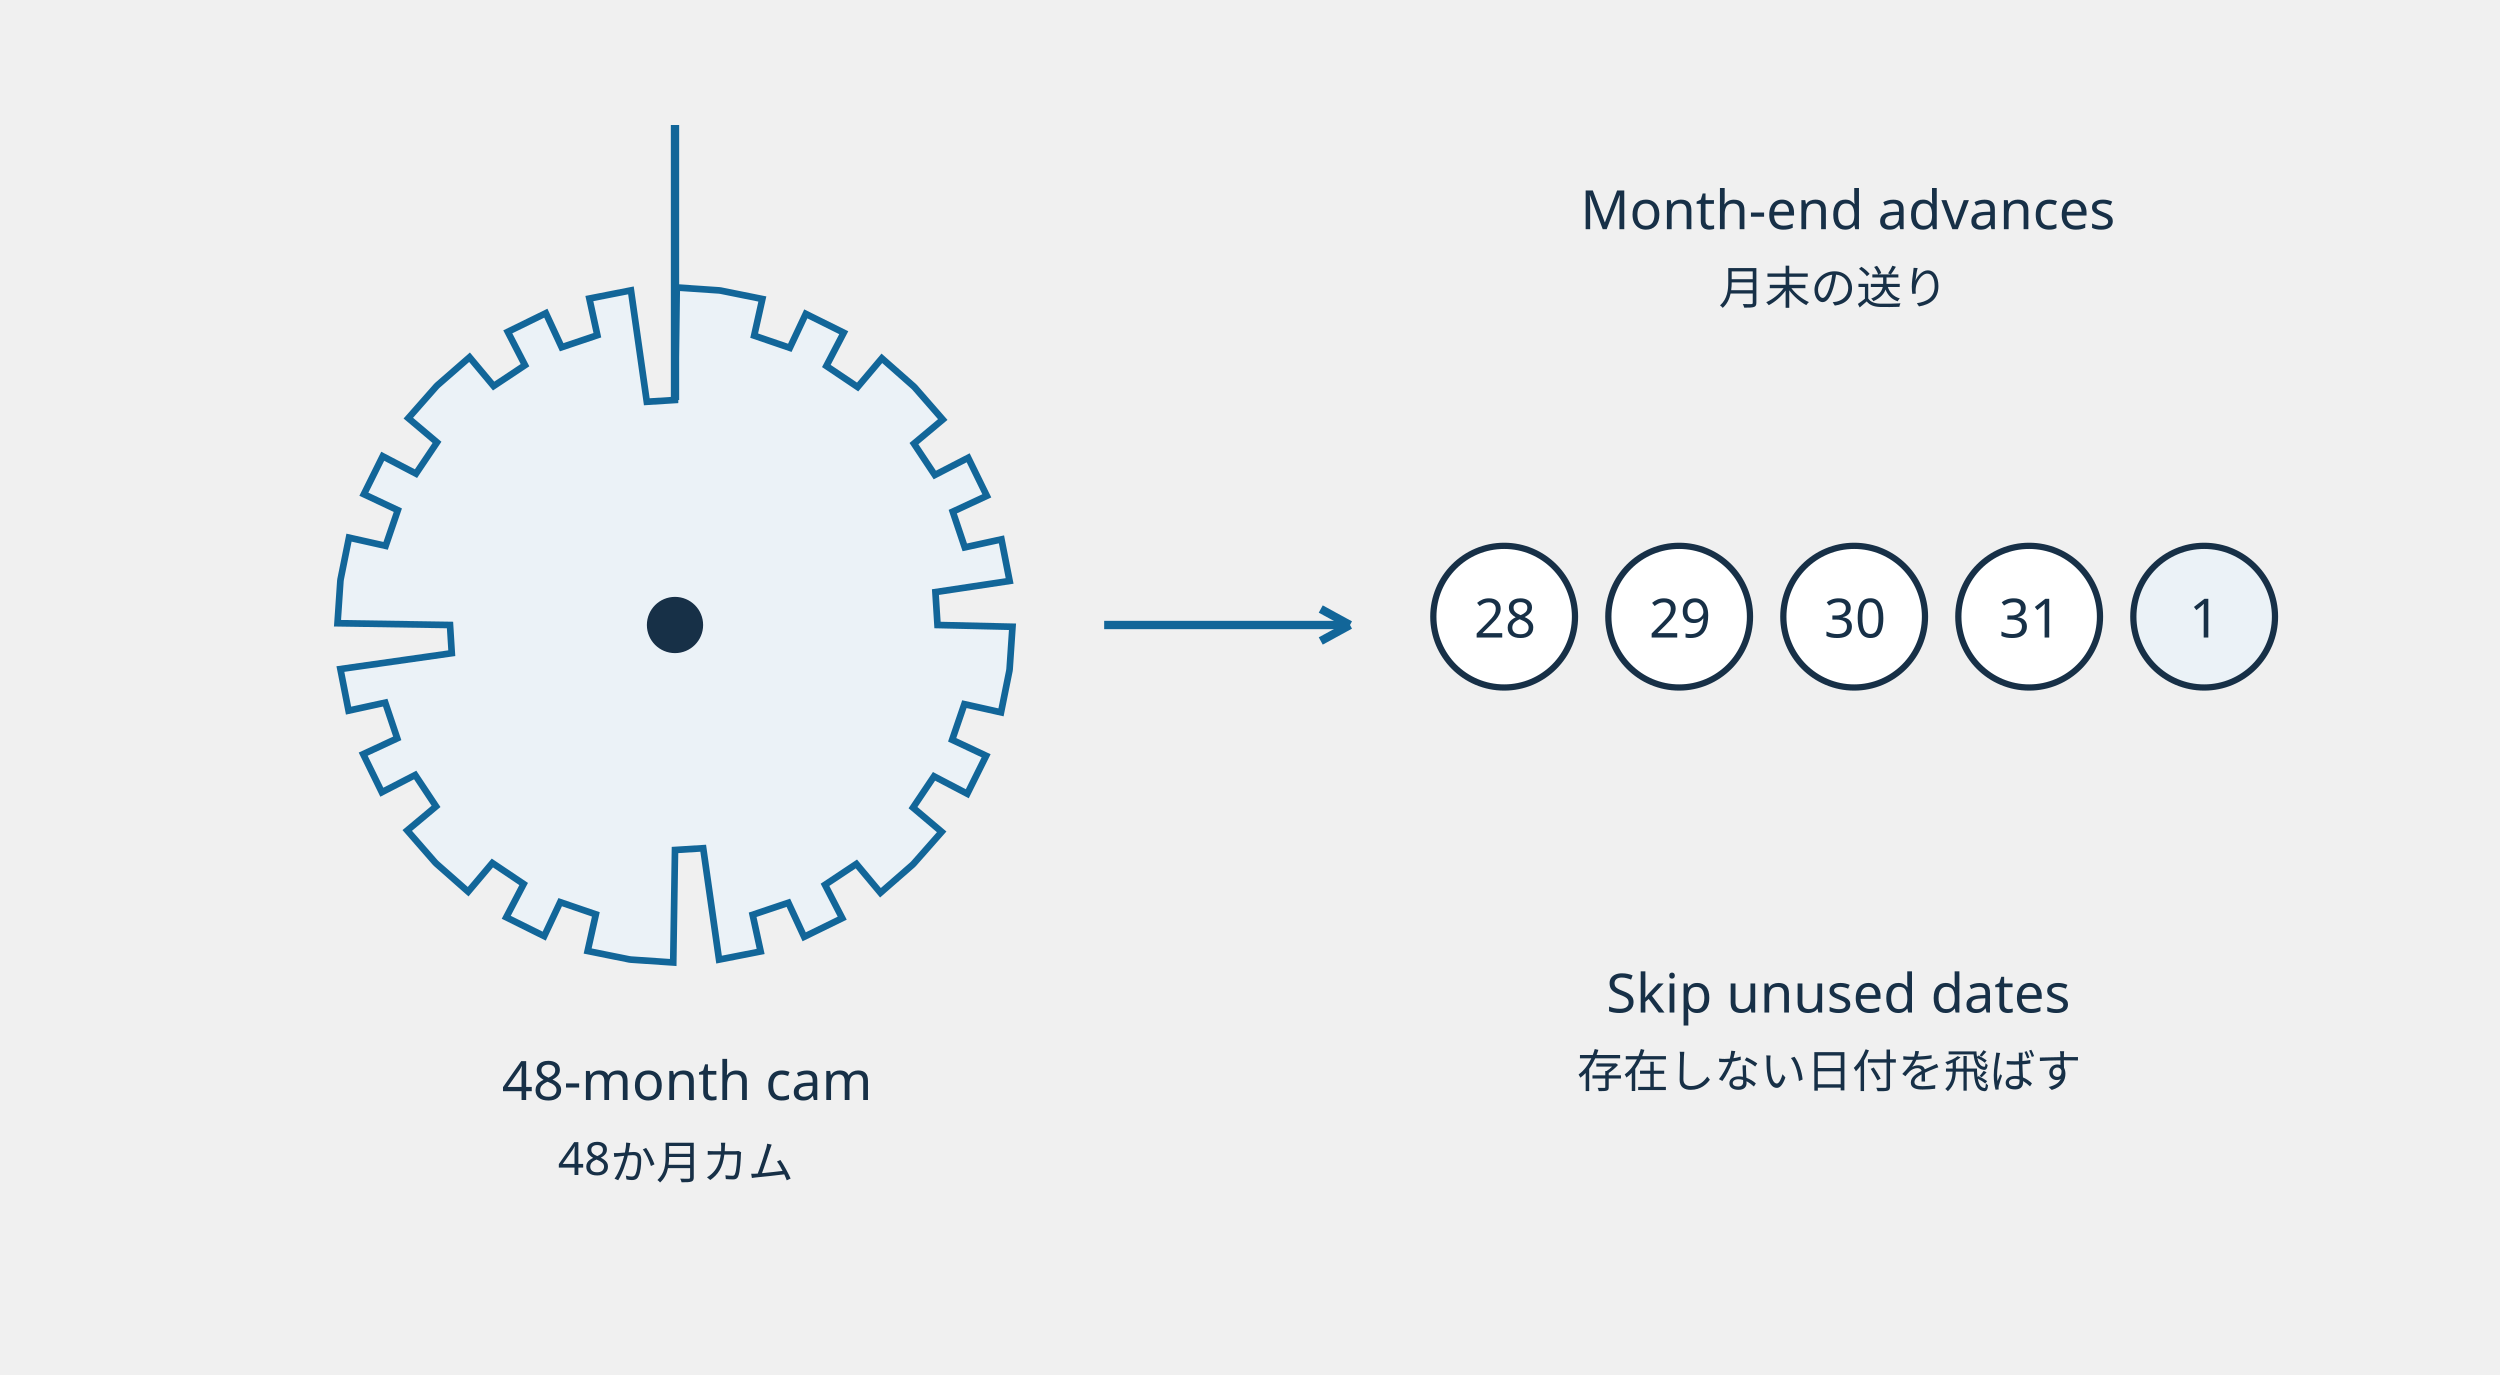
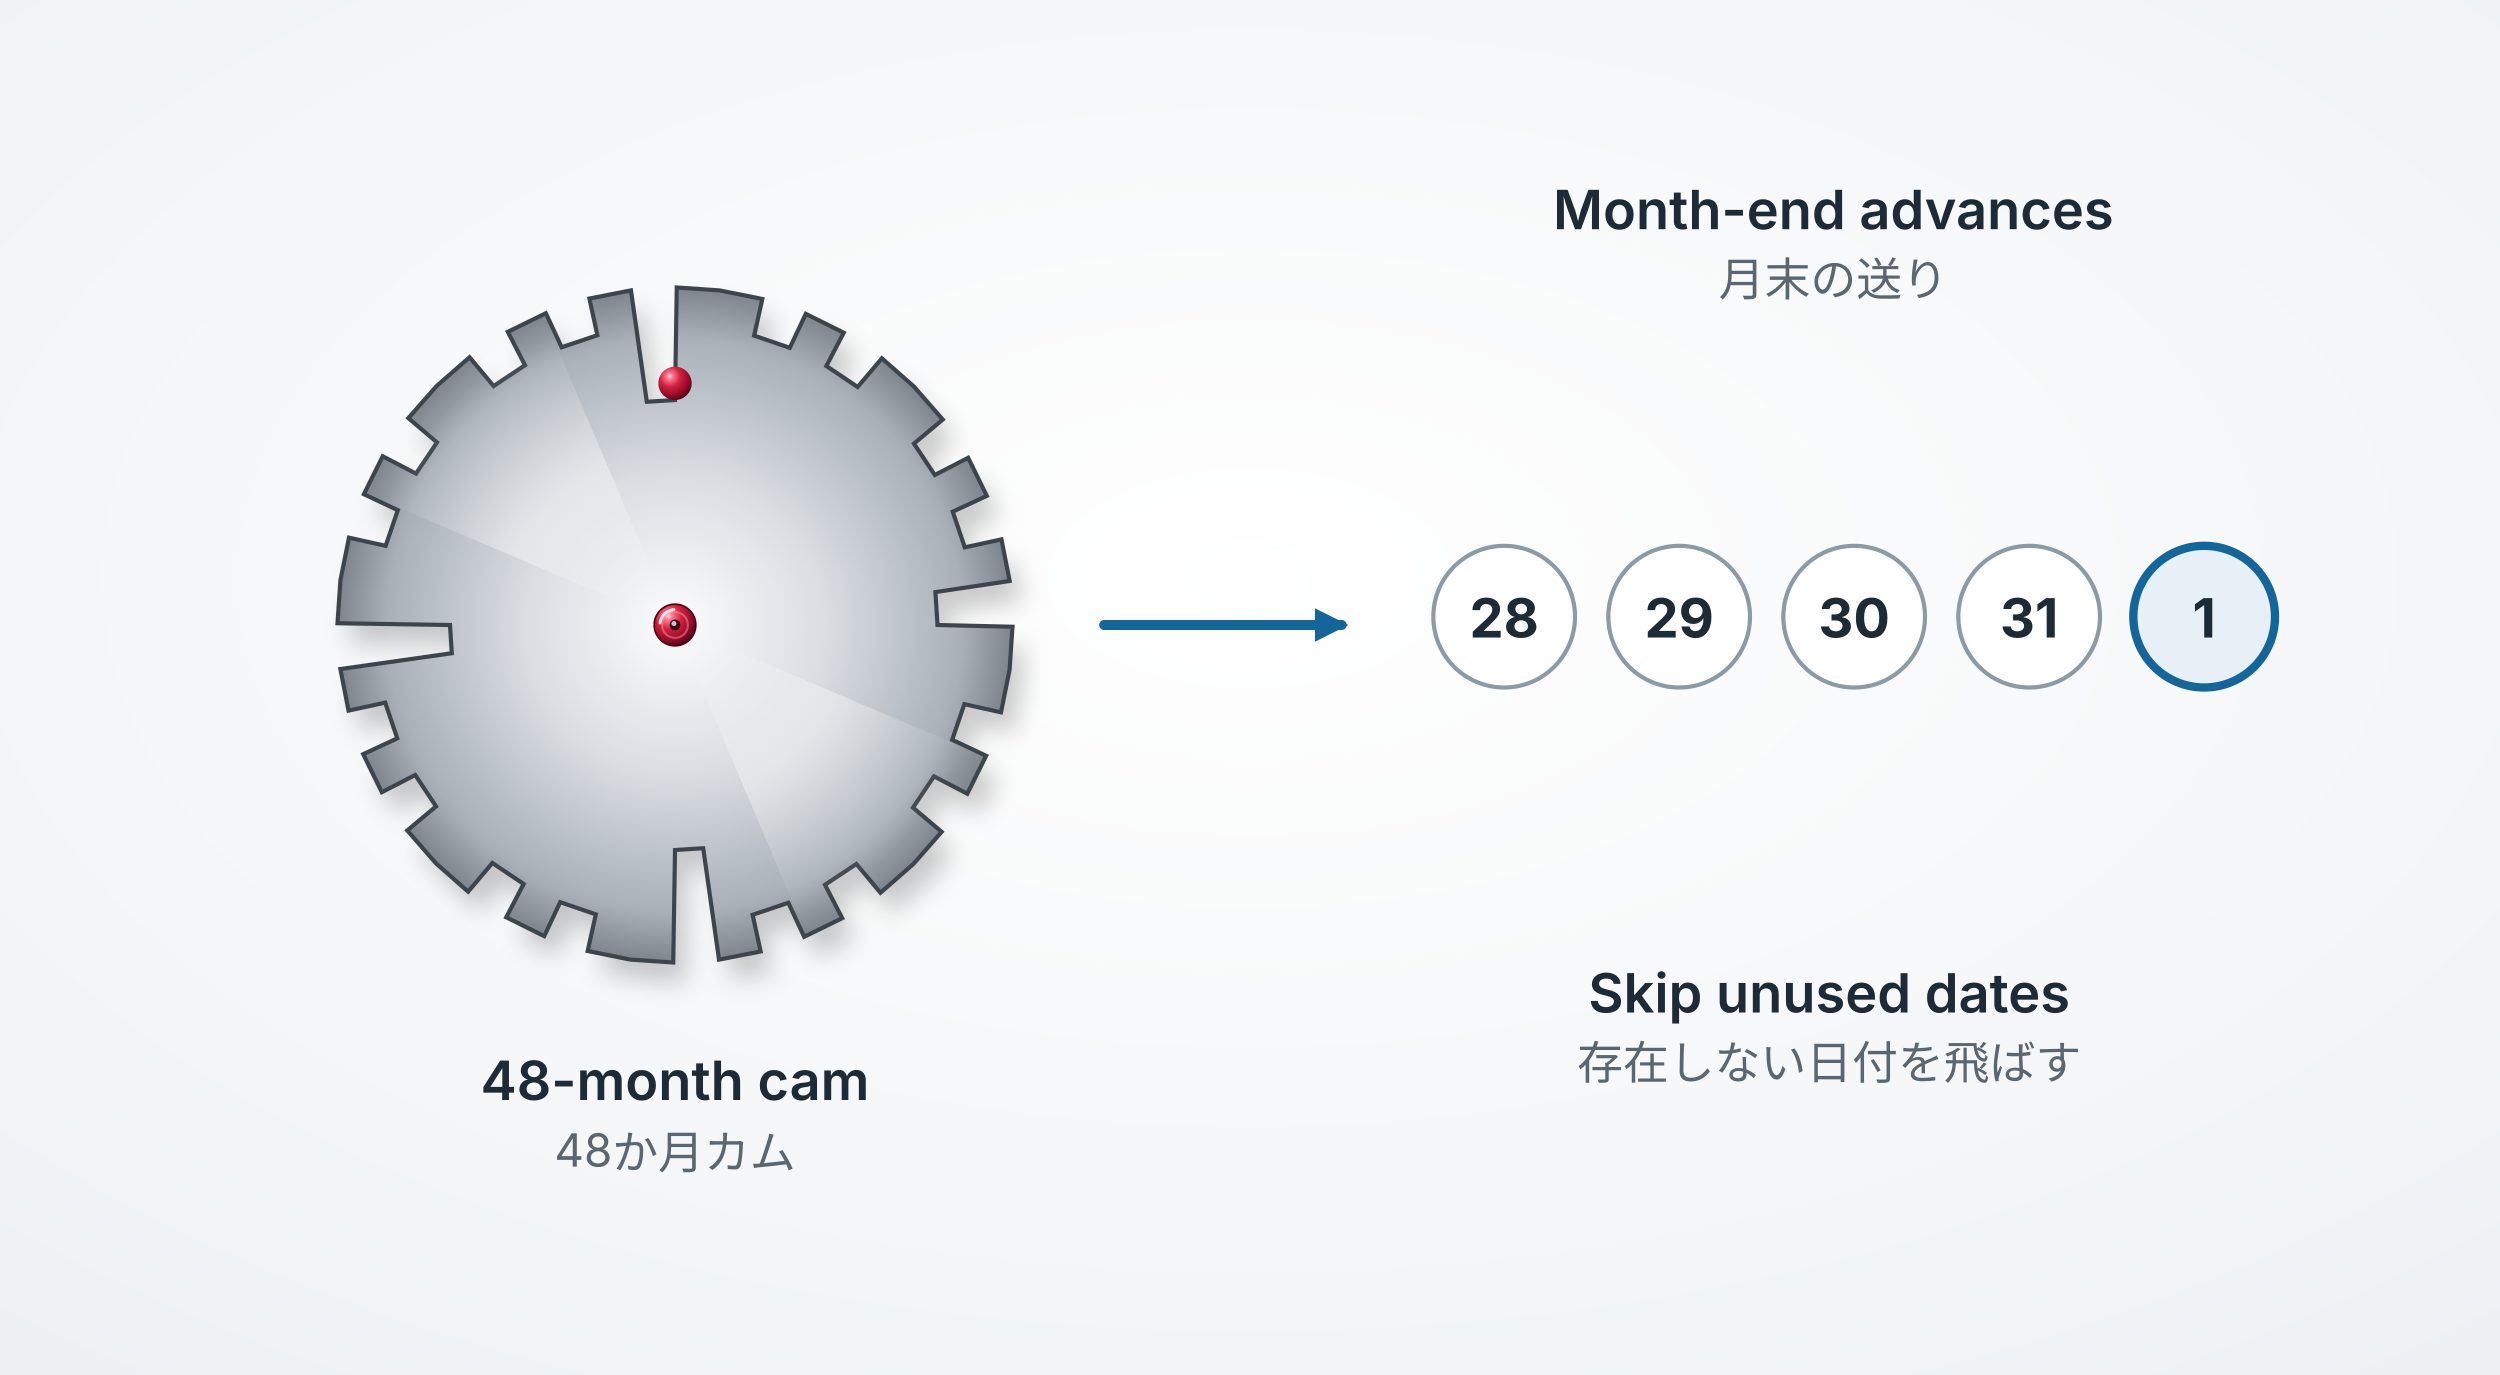
- <svg xmlns="http://www.w3.org/2000/svg" width="600" height="330" preserveAspectRatio="xMinYMin meet" viewBox="0 0 600 330" version="1.0" fill-rule="evenodd">
-   <clipPath id="clip">
-     <rect x="0" y="0" width="600" height="330" />
-   </clipPath>
-   <g id="group" transform="scale(1,-1) translate(0,-330)" style="clip-path: url(#clip)">
-     <g transform="">
-       <polygon points="172.573 260.307, 162.424 260.999, 162 234, 155.232 233.574, 151.427 260.307, 141.446 258.349, 143.365 249.547, 134.796 246.663, 131.003 254.834, 121.868 250.359, 126 242.354, 118.469 237.35, 112.69 244.262, 105.025 237.575, 104.724 237.276, 97.997 229.645, 104.879 223.831, 99.836 216.326, 91.852 220.5, 87.329 211.389, 95.481 207.553, 92.552 198.999, 83.76 200.964, 81.749 190.993, 81.693 190.573, 81.001 180.424, 108 180, 108.426 173.232, 81.693 169.427, 83.651 159.446, 92.453 161.365, 95.337 152.796, 87.166 149.003, 91.641 139.868, 99.646 144, 104.65 136.469, 97.738 130.69, 104.425 123.025, 104.724 122.724, 112.355 115.997, 118.169 122.879, 125.674 117.835, 121.5 109.852, 130.611 105.329, 134.447 113.481, 143.001 110.552, 141.036 101.76, 151.007 99.749, 151.427 99.693, 161.576 99.001, 162 126, 168.768 126.426, 172.573 99.693, 182.554 101.651, 180.635 110.453, 189.204 113.337, 192.997 105.166, 202.132 109.641, 198 117.646, 205.531 122.65, 211.31 115.738, 218.975 122.425, 219.276 122.724, 226.003 130.355, 219.121 136.169, 224.165 143.674, 232.148 139.5, 236.671 148.611, 228.519 152.447, 231.448 161.001, 240.24 159.036, 242.251 169.007, 242.307 169.427, 242.999 179.576, 225 180, 224.503 187.896, 242.307 190.573, 240.349 200.554, 231.547 198.635, 228.663 207.204, 236.834 210.997, 232.359 220.132, 224.354 216, 219.35 223.531, 226.262 229.31, 219.575 236.975, 219.276 237.276, 211.645 244.003, 205.831 237.121, 198.326 242.165, 202.5 250.148, 193.389 254.671, 189.553 246.519, 180.999 249.448, 182.964 258.24, 172.993 260.251" style="stroke: rgb(7%,40%,60%); stroke-linecap: butt; stroke-width: 1.6; fill: rgb(92%,95%,97%); fill-rule: evenodd;" />
-       <circle cx="162" cy="180" r="6" style="stroke: rgb(9%,19%,28%); stroke-linecap: butt; stroke-width: 1.5; fill: rgb(9%,19%,28%); fill-rule: evenodd;" />
-       <path d="M 162,300 L 162,234 Z" style="stroke: rgb(7%,40%,60%); stroke-linecap: butt; stroke-width: 2;" />
-       <text x="120.455" y="66" style="font-family: Arial Unicode MS, Hiragino Sans, sans-serif; font-size: 13px;fill: rgb(9%,19%,28%); stroke:none;" transform="translate(0,132) scale(1,-1)">48-month cam</text>
-       <text x="133.882" y="48" style="font-family: Arial Unicode MS, Hiragino Sans, sans-serif; font-size: 11px;fill: rgb(9%,19%,28%); stroke:none;" transform="translate(0,96) scale(1,-1)">48か月カム</text>
-       <path d="M 265,180 L 324,180 Z" style="stroke: rgb(7%,40%,60%); stroke-linecap: butt; stroke-width: 2;" />
-       <path d="M 324,180 L 316.979,183.835 Z" style="stroke: rgb(7%,40%,60%); stroke-linecap: butt; stroke-width: 2;" />
-       <path d="M 324,180 L 316.979,176.165 Z" style="stroke: rgb(7%,40%,60%); stroke-linecap: butt; stroke-width: 2;" />
-       <circle cx="361.0" cy="182" r="17" style="stroke: rgb(9%,19%,28%); stroke-linecap: butt; stroke-width: 1.5; fill: rgb(100%,100%,100%); fill-rule: evenodd;" />
-       <text x="353.77" y="177" style="font-family: Arial Unicode MS, Hiragino Sans, sans-serif; font-size: 13px;fill: rgb(9%,19%,28%); stroke:none;" transform="translate(0,354) scale(1,-1)">28</text>
-       <circle cx="403.0" cy="182" r="17" style="stroke: rgb(9%,19%,28%); stroke-linecap: butt; stroke-width: 1.5; fill: rgb(100%,100%,100%); fill-rule: evenodd;" />
-       <text x="395.77" y="177" style="font-family: Arial Unicode MS, Hiragino Sans, sans-serif; font-size: 13px;fill: rgb(9%,19%,28%); stroke:none;" transform="translate(0,354) scale(1,-1)">29</text>
-       <circle cx="445.0" cy="182" r="17" style="stroke: rgb(9%,19%,28%); stroke-linecap: butt; stroke-width: 1.5; fill: rgb(100%,100%,100%); fill-rule: evenodd;" />
-       <text x="437.77" y="177" style="font-family: Arial Unicode MS, Hiragino Sans, sans-serif; font-size: 13px;fill: rgb(9%,19%,28%); stroke:none;" transform="translate(0,354) scale(1,-1)">30</text>
-       <circle cx="487.0" cy="182" r="17" style="stroke: rgb(9%,19%,28%); stroke-linecap: butt; stroke-width: 1.5; fill: rgb(100%,100%,100%); fill-rule: evenodd;" />
-       <text x="479.77" y="177" style="font-family: Arial Unicode MS, Hiragino Sans, sans-serif; font-size: 13px;fill: rgb(9%,19%,28%); stroke:none;" transform="translate(0,354) scale(1,-1)">31</text>
-       <circle cx="529.0" cy="182" r="17" style="stroke: rgb(9%,19%,28%); stroke-linecap: butt; stroke-width: 1.5; fill: rgb(92%,95%,97%); fill-rule: evenodd;" />
-       <text x="525.385" y="177" style="font-family: Arial Unicode MS, Hiragino Sans, sans-serif; font-size: 13px;fill: rgb(9%,19%,28%); stroke:none;" transform="translate(0,354) scale(1,-1)">1</text>
-       <text x="379.294" y="275" style="font-family: Arial Unicode MS, Hiragino Sans, sans-serif; font-size: 13px;fill: rgb(9%,19%,28%); stroke:none;" transform="translate(0,550) scale(1,-1)">Month-end advances</text>
-       <text x="412.5" y="257" style="font-family: Arial Unicode MS, Hiragino Sans, sans-serif; font-size: 11px;fill: rgb(9%,19%,28%); stroke:none;" transform="translate(0,514) scale(1,-1)">月末の送り</text>
-       <text x="385.518" y="87" style="font-family: Arial Unicode MS, Hiragino Sans, sans-serif; font-size: 13px;fill: rgb(9%,19%,28%); stroke:none;" transform="translate(0,174) scale(1,-1)">Skip unused dates</text>
-       <text x="378.5" y="69" style="font-family: Arial Unicode MS, Hiragino Sans, sans-serif; font-size: 11px;fill: rgb(9%,19%,28%); stroke:none;" transform="translate(0,138) scale(1,-1)">存在しない日付を飛ばす</text>
-     </g>
+ <svg xmlns="http://www.w3.org/2000/svg" width="600" height="330" viewBox="0 0 600 330" role="img">
+   <defs>
+     <radialGradient id="wa-gilt" cx="50%" cy="50%" r="50%">
+       <stop offset="0" stop-color="#f6e2a8" />
+       <stop offset=".42" stop-color="#e2bf6e" />
+       <stop offset=".78" stop-color="#c79b48" />
+       <stop offset=".93" stop-color="#a77a30" />
+       <stop offset="1" stop-color="#7e5a22" />
+     </radialGradient>
+     <radialGradient id="wa-brass" cx="50%" cy="50%" r="50%">
+       <stop offset="0" stop-color="#f1d79a" />
+       <stop offset=".55" stop-color="#d6ae5e" />
+       <stop offset=".9" stop-color="#b2873b" />
+       <stop offset="1" stop-color="#8d6628" />
+     </radialGradient>
+     <radialGradient id="wa-redgilt" cx="50%" cy="50%" r="50%">
+       <stop offset="0" stop-color="#f4c9a0" />
+       <stop offset=".6" stop-color="#d79565" />
+       <stop offset="1" stop-color="#9c5a33" />
+     </radialGradient>
+     <radialGradient id="wa-gold" cx="50%" cy="50%" r="50%">
+       <stop offset="0" stop-color="#fff0b8" />
+       <stop offset=".5" stop-color="#ecc55c" />
+       <stop offset=".85" stop-color="#c9952c" />
+       <stop offset="1" stop-color="#94671b" />
+     </radialGradient>
+     <radialGradient id="wa-steel" cx="50%" cy="50%" r="50%">
+       <stop offset="0" stop-color="#fbfcfd" />
+       <stop offset=".45" stop-color="#d9dde2" />
+       <stop offset=".85" stop-color="#a9b0b8" />
+       <stop offset="1" stop-color="#7d848c" />
+     </radialGradient>
+     <radialGradient id="wa-nickel" cx="50%" cy="50%" r="50%">
+       <stop offset="0" stop-color="#f1f2f0" />
+       <stop offset=".6" stop-color="#d4d6d3" />
+       <stop offset="1" stop-color="#a3a6a3" />
+     </radialGradient>
+     <radialGradient id="wa-blued" cx="38%" cy="34%" r="70%">
+       <stop offset="0" stop-color="#8fb4ff" />
+       <stop offset=".35" stop-color="#3a63c9" />
+       <stop offset=".8" stop-color="#1b347f" />
+       <stop offset="1" stop-color="#0f1f52" />
+     </radialGradient>
+     <radialGradient id="wa-polymer" cx="40%" cy="35%" r="70%">
+       <stop offset="0" stop-color="#ffffff" />
+       <stop offset=".7" stop-color="#ecebe5" />
+       <stop offset="1" stop-color="#c9c7bf" />
+     </radialGradient>
+     <linearGradient id="wa-steel-lin" x1="0" y1="0" x2="1" y2="1">
+       <stop offset="0" stop-color="#f7f9fb" />
+       <stop offset=".35" stop-color="#c3c9cf" />
+       <stop offset=".55" stop-color="#eef1f4" />
+       <stop offset=".8" stop-color="#9aa2ab" />
+       <stop offset="1" stop-color="#d5dade" />
+     </linearGradient>
+     <linearGradient id="wa-gilt-lin" x1="0" y1="0" x2="1" y2="1">
+       <stop offset="0" stop-color="#f8e6b2" />
+       <stop offset=".4" stop-color="#d2a85a" />
+       <stop offset=".6" stop-color="#f0d697" />
+       <stop offset="1" stop-color="#a47a33" />
+     </linearGradient>
+     <linearGradient id="wa-sheen" x1="0" y1="0" x2="1" y2="1">
+       <stop offset="0" stop-color="#fff" stop-opacity=".75" />
+       <stop offset=".35" stop-color="#fff" stop-opacity=".08" />
+       <stop offset=".65" stop-color="#000" stop-opacity=".0" />
+       <stop offset="1" stop-color="#000" stop-opacity=".28" />
+     </linearGradient>
+     <radialGradient id="wa-wedge" cx="50%" cy="50%" r="50%">
+       <stop offset=".15" stop-color="#fff" stop-opacity="0" />
+       <stop offset=".55" stop-color="#fff" stop-opacity=".55" />
+       <stop offset="1" stop-color="#fff" stop-opacity="0" />
+     </radialGradient>
+     <radialGradient id="wa-wedge-ring" cx="50%" cy="50%" r="50%">
+       <stop offset="0" stop-color="#fff" stop-opacity=".6" />
+       <stop offset="1" stop-color="#fff" stop-opacity=".1" />
+     </radialGradient>
+     <radialGradient id="wa-shadow" cx="50%" cy="50%" r="50%">
+       <stop offset=".6" stop-color="#000" stop-opacity=".06" />
+       <stop offset=".84" stop-color="#000" stop-opacity=".3" />
+       <stop offset=".93" stop-color="#000" stop-opacity=".16" />
+       <stop offset="1" stop-color="#000" stop-opacity="0" />
+     </radialGradient>
+     <radialGradient id="wa-ruby" cx="36%" cy="32%" r="72%" fx="34%" fy="28%">
+       <stop offset="0" stop-color="#ffe3e8" />
+       <stop offset=".12" stop-color="#ff7d93" />
+       <stop offset=".42" stop-color="#d4213f" />
+       <stop offset=".8" stop-color="#8e0b25" />
+       <stop offset="1" stop-color="#4f0413" />
+     </radialGradient>
+     <linearGradient id="wa-ruby-lin" x1="0" y1="0" x2="1" y2="1">
+       <stop offset="0" stop-color="#ff9fb0" />
+       <stop offset=".35" stop-color="#d81f40" />
+       <stop offset=".7" stop-color="#9d0d2a" />
+       <stop offset="1" stop-color="#5a0516" />
+     </linearGradient>
+     <radialGradient id="wa-sink" cx="50%" cy="50%" r="50%">
+       <stop offset=".55" stop-color="#7d8288" />
+       <stop offset=".7" stop-color="#f4f6f8" />
+       <stop offset=".86" stop-color="#b9bec4" />
+       <stop offset="1" stop-color="#e9ecef" />
+     </radialGradient>
+     <radialGradient id="wa-sink-gilt" cx="50%" cy="50%" r="50%">
+       <stop offset=".55" stop-color="#8a6a2c" />
+       <stop offset=".72" stop-color="#fbeab9" />
+       <stop offset=".88" stop-color="#c39745" />
+       <stop offset="1" stop-color="#f0d89c" />
+     </radialGradient>
+     <radialGradient id="wa-screwhead" cx="40%" cy="34%" r="70%">
+       <stop offset="0" stop-color="#b9d0ff" />
+       <stop offset=".3" stop-color="#4f7be0" />
+       <stop offset=".75" stop-color="#1c3a91" />
+       <stop offset="1" stop-color="#0c1a45" />
+     </radialGradient>
+     <radialGradient id="wa-screwsteel" cx="40%" cy="34%" r="70%">
+       <stop offset="0" stop-color="#ffffff" />
+       <stop offset=".4" stop-color="#d6dbe0" />
+       <stop offset=".85" stop-color="#8b939b" />
+       <stop offset="1" stop-color="#5f666d" />
+     </radialGradient>
+     <radialGradient id="wa-screwgold" cx="40%" cy="34%" r="70%">
+       <stop offset="0" stop-color="#fff6cf" />
+       <stop offset=".4" stop-color="#eac564" />
+       <stop offset=".85" stop-color="#a87b25" />
+       <stop offset="1" stop-color="#6e4d12" />
+     </radialGradient>
+     <radialGradient id="wa-perl" cx="50%" cy="50%" r="50%">
+       <stop offset="0" stop-color="#cdd0d2" />
+       <stop offset=".3" stop-color="#e4e6e7" />
+       <stop offset=".5" stop-color="#c3c7c9" />
+       <stop offset=".78" stop-color="#d8dbdc" />
+       <stop offset="1" stop-color="#bcc0c2" />
+     </radialGradient>
+     <pattern id="wa-perlage" width="22" height="22" patternUnits="userSpaceOnUse">
+       <rect width="22" height="22" fill="#c4c8ca" />
+       <circle cx="0" cy="0" r="12.5" fill="url(#wa-perl)" />
+       <circle cx="22" cy="0" r="12.5" fill="url(#wa-perl)" />
+       <circle cx="11" cy="11" r="12.5" fill="url(#wa-perl)" />
+       <circle cx="0" cy="22" r="12.5" fill="url(#wa-perl)" />
+       <circle cx="22" cy="22" r="12.5" fill="url(#wa-perl)" />
+     </pattern>
+     <linearGradient id="wa-stripe" x1="0" y1="0" x2="1" y2="0">
+       <stop offset="0" stop-color="#b9bdc1" />
+       <stop offset=".3" stop-color="#f6f7f8" />
+       <stop offset=".55" stop-color="#d5d8db" />
+       <stop offset=".85" stop-color="#a7acb1" />
+       <stop offset="1" stop-color="#bfc3c7" />
+     </linearGradient>
+     <pattern id="wa-cotes" width="26" height="26" patternUnits="userSpaceOnUse" patternTransform="rotate(-28)">
+       <rect width="26" height="26" fill="url(#wa-stripe)" />
+     </pattern>
+     <linearGradient id="wa-stripe-gilt" x1="0" y1="0" x2="1" y2="0">
+       <stop offset="0" stop-color="#b98d3f" />
+       <stop offset=".3" stop-color="#f9e4ad" />
+       <stop offset=".55" stop-color="#ddb769" />
+       <stop offset=".85" stop-color="#a77d33" />
+       <stop offset="1" stop-color="#c0974a" />
+     </linearGradient>
+     <pattern id="wa-cotes-gilt" width="26" height="26" patternUnits="userSpaceOnUse" patternTransform="rotate(-28)">
+       <rect width="26" height="26" fill="url(#wa-stripe-gilt)" />
+     </pattern>
+     <linearGradient id="wa-bevel" x1="0" y1="0" x2="1" y2="1">
+       <stop offset="0" stop-color="#ffffff" />
+       <stop offset=".5" stop-color="#c9cdd1" />
+       <stop offset="1" stop-color="#6f767d" />
+     </linearGradient>
+     <linearGradient id="wa-bevel-gilt" x1="0" y1="0" x2="1" y2="1">
+       <stop offset="0" stop-color="#fff3cc" />
+       <stop offset=".5" stop-color="#d4ad60" />
+       <stop offset="1" stop-color="#7b5821" />
+     </linearGradient>
+     <linearGradient id="wa-quartz" x1="0" y1="0" x2="1" y2="0">
+       <stop offset="0" stop-color="#b9d4de" stop-opacity=".95" />
+       <stop offset=".18" stop-color="#eef7fa" stop-opacity=".95" />
+       <stop offset=".35" stop-color="#d3e6ed" stop-opacity=".9" />
+       <stop offset=".8" stop-color="#c1dae3" stop-opacity=".9" />
+       <stop offset="1" stop-color="#97b9c6" stop-opacity=".95" />
+     </linearGradient>
+     <linearGradient id="wa-quartz-v" x1="0" y1="0" x2="0" y2="1">
+       <stop offset="0" stop-color="#e9f4f8" />
+       <stop offset=".5" stop-color="#c6dde6" />
+       <stop offset="1" stop-color="#a3c3cf" />
+     </linearGradient>
+     <linearGradient id="wa-goldfilm" x1="0" y1="0" x2="1" y2="0">
+       <stop offset="0" stop-color="#b98a2a" />
+       <stop offset=".35" stop-color="#f7dc8a" />
+       <stop offset=".6" stop-color="#e2b955" />
+       <stop offset="1" stop-color="#a77a22" />
+     </linearGradient>
+     <linearGradient id="wa-goldfilm-v" x1="0" y1="0" x2="0" y2="1">
+       <stop offset="0" stop-color="#f7dc8a" />
+       <stop offset=".6" stop-color="#d9ac45" />
+       <stop offset="1" stop-color="#a77a22" />
+     </linearGradient>
+     <linearGradient id="wa-can" x1="0" y1="0" x2="1" y2="0">
+       <stop offset="0" stop-color="#6f7378" />
+       <stop offset=".12" stop-color="#a9adb2" />
+       <stop offset=".3" stop-color="#f3f5f6" />
+       <stop offset=".42" stop-color="#d3d6d9" />
+       <stop offset=".75" stop-color="#9a9fa4" />
+       <stop offset=".92" stop-color="#c6c9cc" />
+       <stop offset="1" stop-color="#6d7176" />
+     </linearGradient>
+     <linearGradient id="wa-can-in" x1="0" y1="0" x2="1" y2="0">
+       <stop offset="0" stop-color="#3b3f44" />
+       <stop offset=".25" stop-color="#6a6f75" />
+       <stop offset=".55" stop-color="#8d9298" />
+       <stop offset=".8" stop-color="#5c6166" />
+       <stop offset="1" stop-color="#34383c" />
+     </linearGradient>
+     <linearGradient id="wa-lead" x1="0" y1="0" x2="1" y2="0">
+       <stop offset="0" stop-color="#8d9196" />
+       <stop offset=".45" stop-color="#f2f3f4" />
+       <stop offset="1" stop-color="#7c8085" />
+     </linearGradient>
+     <linearGradient id="wa-glass" x1="0" y1="0" x2="1" y2="0">
+       <stop offset="0" stop-color="#2f4a3f" />
+       <stop offset=".4" stop-color="#5d8a78" />
+       <stop offset=".6" stop-color="#3e6556" />
+       <stop offset="1" stop-color="#22362e" />
+     </linearGradient>
+     <linearGradient id="wa-copper" x1="0" y1="0" x2="1" y2="0">
+       <stop offset="0" stop-color="#7a3a14" />
+       <stop offset=".45" stop-color="#e59a5c" />
+       <stop offset=".6" stop-color="#c46d34" />
+       <stop offset="1" stop-color="#6e3311" />
+     </linearGradient>
+     <pattern id="wa-wire" width="3" height="40" patternUnits="userSpaceOnUse">
+       <rect width="3" height="40" fill="url(#wa-copper)" />
+     </pattern>
+     <linearGradient id="wa-cyl" x1="0" y1="0" x2="0" y2="1">
+       <stop offset="0" stop-color="#000" stop-opacity=".45" />
+       <stop offset=".2" stop-color="#000" stop-opacity=".05" />
+       <stop offset=".32" stop-color="#fff" stop-opacity=".45" />
+       <stop offset=".45" stop-color="#fff" stop-opacity="0" />
+       <stop offset=".85" stop-color="#000" stop-opacity=".25" />
+       <stop offset="1" stop-color="#000" stop-opacity=".55" />
+     </linearGradient>
+     <linearGradient id="wa-cyl-x" x1="0" y1="0" x2="1" y2="0">
+       <stop offset="0" stop-color="#000" stop-opacity=".45" />
+       <stop offset=".2" stop-color="#000" stop-opacity=".05" />
+       <stop offset=".32" stop-color="#fff" stop-opacity=".45" />
+       <stop offset=".45" stop-color="#fff" stop-opacity="0" />
+       <stop offset=".85" stop-color="#000" stop-opacity=".25" />
+       <stop offset="1" stop-color="#000" stop-opacity=".55" />
+     </linearGradient>
+     <linearGradient id="wa-iron" x1="0" y1="0" x2="1" y2="1">
+       <stop offset="0" stop-color="#d8dde2" />
+       <stop offset=".4" stop-color="#9ea6ae" />
+       <stop offset=".6" stop-color="#b9c0c7" />
+       <stop offset="1" stop-color="#6d757d" />
+     </linearGradient>
+     <pattern id="wa-brushed" width="120" height="3" patternUnits="userSpaceOnUse">
+       <rect width="120" height="3" fill="url(#wa-iron)" opacity="0" />
+       <path d="M0 .5h120" stroke="#fff" stroke-opacity=".16" stroke-width=".6" />
+       <path d="M0 2h120" stroke="#000" stroke-opacity=".07" stroke-width=".6" />
+     </pattern>
+     <radialGradient id="wa-magnet" cx="40%" cy="35%" r="70%">
+       <stop offset="0" stop-color="#7c818a" />
+       <stop offset=".5" stop-color="#4a4e56" />
+       <stop offset="1" stop-color="#26282d" />
+     </radialGradient>
+     <linearGradient id="wa-pcb" x1="0" y1="0" x2="1" y2="1">
+       <stop offset="0" stop-color="#2d5a46" />
+       <stop offset="1" stop-color="#173527" />
+     </linearGradient>
+     <linearGradient id="wa-chip" x1="0" y1="0" x2="1" y2="1">
+       <stop offset="0" stop-color="#4a4d52" />
+       <stop offset=".5" stop-color="#1f2125" />
+       <stop offset="1" stop-color="#121316" />
+     </linearGradient>
+     <radialGradient id="wa-cell" cx="38%" cy="32%" r="75%">
+       <stop offset="0" stop-color="#ffffff" />
+       <stop offset=".35" stop-color="#dde1e5" />
+       <stop offset=".7" stop-color="#a4abb2" />
+       <stop offset=".9" stop-color="#c7ccd1" />
+       <stop offset="1" stop-color="#7a8188" />
+     </radialGradient>
+     <radialGradient id="wa-velvet" cx="50%" cy="45%" r="65%">
+       <stop offset="0" stop-color="#2a3531" />
+       <stop offset="1" stop-color="#0d1311" />
+     </radialGradient>
+     <radialGradient id="wa-dial" cx="45%" cy="40%" r="65%">
+       <stop offset="0" stop-color="#fbfaf6" />
+       <stop offset=".8" stop-color="#ebe7dc" />
+       <stop offset="1" stop-color="#d6d0c2" />
+     </radialGradient>
+     <linearGradient id="wa-case" x1="0" y1="0" x2="1" y2="1">
+       <stop offset="0" stop-color="#f4f6f8" />
+       <stop offset=".3" stop-color="#9aa1a8" />
+       <stop offset=".5" stop-color="#e9ecef" />
+       <stop offset=".75" stop-color="#7b838b" />
+       <stop offset="1" stop-color="#c9ced3" />
+     </linearGradient>
+     <linearGradient id="wa-hand" x1="0" y1="0" x2="1" y2="0">
+       <stop offset="0" stop-color="#1a2028" />
+       <stop offset=".5" stop-color="#5c6774" />
+       <stop offset="1" stop-color="#151a20" />
+     </linearGradient>
+     <filter id="wa-soft" x="-20%" y="-20%" width="140%" height="140%">
+       <feGaussianBlur stdDeviation="3" />
+     </filter>
+     <marker id="wa-arrow" viewBox="0 0 10 10" refX="8" refY="5" markerWidth="6" markerHeight="6" orient="auto-start-reverse">
+       <path d="M0 0l10 5-10 5z" fill="context-stroke" />
+     </marker>
+     <marker id="wa-arrow-gold" viewBox="0 0 10 10" refX="8" refY="5" markerWidth="9" markerHeight="9" markerUnits="userSpaceOnUse" orient="auto-start-reverse">
+       <path d="M0 0l10 5-10 5z" fill="#c49a54" />
+     </marker>
+     <marker id="wa-arrow-sig" viewBox="0 0 10 10" refX="8" refY="5" markerWidth="9" markerHeight="9" markerUnits="userSpaceOnUse" orient="auto-start-reverse">
+       <path d="M0 0l10 5-10 5z" fill="#5aa9c8" />
+     </marker>
+     <marker id="wa-arrow-hot" viewBox="0 0 10 10" refX="8" refY="5" markerWidth="9" markerHeight="9" markerUnits="userSpaceOnUse" orient="auto-start-reverse">
+       <path d="M0 0l10 5-10 5z" fill="#c2685a" />
+     </marker>
+     <marker id="wa-arrow-green" viewBox="0 0 10 10" refX="8" refY="5" markerWidth="9" markerHeight="9" markerUnits="userSpaceOnUse" orient="auto-start-reverse">
+       <path d="M0 0l10 5-10 5z" fill="#25483d" />
+     </marker>
+     <marker id="wa-arrow-ink" viewBox="0 0 10 10" refX="8" refY="5" markerWidth="9" markerHeight="9" markerUnits="userSpaceOnUse" orient="auto-start-reverse">
+       <path d="M0 0l10 5-10 5z" fill="#17201d" />
+     </marker>
+     <marker id="wa-dot" viewBox="0 0 10 10" refX="5" refY="5" markerWidth="5" markerHeight="5">
+       <circle cx="5" cy="5" r="4" fill="context-stroke" />
+     </marker>
+     <radialGradient id="dg-bg" cx="50%" cy="42%" r="75%">
+       <stop offset="0" stop-color="#ffffff" />
+       <stop offset="1" stop-color="#eef1f3" />
+     </radialGradient>
+     <radialGradient id="dg-glow" cx="50%" cy="50%" r="50%">
+       <stop offset=".6" stop-color="#14669a" stop-opacity="0" />
+       <stop offset=".86" stop-color="#14669a" stop-opacity=".28" />
+       <stop offset="1" stop-color="#14669a" stop-opacity="0" />
+     </radialGradient>
+     <radialGradient id="dg-aventurine" cx="45%" cy="40%" r="70%">
+       <stop offset="0" stop-color="#2a4fa0" />
+       <stop offset="1" stop-color="#0e1f4d" />
+     </radialGradient>
+     <marker id="dg-ar" viewBox="0 0 10 10" refX="8" refY="5" markerWidth="8" markerHeight="8" markerUnits="userSpaceOnUse" orient="auto">
+       <path d="M0 0l10 5-10 5z" fill="#14669a" />
+     </marker>
+   </defs>
+   <style>text{font-family:Inter, 'Hiragino Sans', 'Noto Sans JP', 'Arial Unicode MS', system-ui, sans-serif}.en{font-size:13px;font-weight:600;fill:#1d2b36;text-anchor:middle}.ja{font-size:11px;fill:#5a6670;text-anchor:middle}.num{font-size:14px;font-weight:700;fill:#14669a;text-anchor:middle}.lead{stroke:#8a9aa6;stroke-width:1;fill:none}</style>
+   <rect width="600" height="330" fill="url(#dg-bg)" />
+   <path d="M172.57 69.69L162.42 69L162 96L155.23 96.43L151.43 69.69L141.45 71.65L143.37 80.45L134.8 83.34L131 75.17L121.87 79.64L126 87.65L118.47 92.65L112.69 85.74L105.03 92.43L104.72 92.72L98 100.35L104.88 106.17L99.84 113.67L91.85 109.5L87.33 118.61L95.48 122.45L92.55 131L83.76 129.04L81.75 139.01L81.69 139.43L81 149.58L108 150L108.43 156.77L81.69 160.57L83.65 170.55L92.45 168.63L95.34 177.2L87.17 181L91.64 190.13L99.65 186L104.65 193.53L97.74 199.31L104.43 206.97L104.72 207.28L112.35 214L118.17 207.12L125.67 212.16L121.5 220.15L130.61 224.67L134.45 216.52L143 219.45L141.04 228.24L151.01 230.25L151.43 230.31L161.58 231L162 204L168.77 203.57L172.57 230.31L182.55 228.35L180.63 219.55L189.2 216.66L193 224.83L202.13 220.36L198 212.35L205.53 207.35L211.31 214.26L218.97 207.57L219.28 207.28L226 199.65L219.12 193.83L224.16 186.33L232.15 190.5L236.67 181.39L228.52 177.55L231.45 169L240.24 170.96L242.25 160.99L242.31 160.57L243 150.42L225 150L224.5 142.1L242.31 139.43L240.35 129.45L231.55 131.37L228.66 122.8L236.83 119L232.36 109.87L224.35 114L219.35 106.47L226.26 100.69L219.57 93.03L219.28 92.72L211.65 86L205.83 92.88L198.33 87.84L202.5 79.85L193.39 75.33L189.55 83.48L181 80.55L182.96 71.76L172.99 69.75Z" fill="#000" opacity=".2" transform="translate(3 5)" filter="url(#wa-soft)" />
+   <path d="M172.57 69.69L162.42 69L162 96L155.23 96.43L151.43 69.69L141.45 71.65L143.37 80.45L134.8 83.34L131 75.17L121.87 79.64L126 87.65L118.47 92.65L112.69 85.74L105.03 92.43L104.72 92.72L98 100.35L104.88 106.17L99.84 113.67L91.85 109.5L87.33 118.61L95.48 122.45L92.55 131L83.76 129.04L81.75 139.01L81.69 139.43L81 149.58L108 150L108.43 156.77L81.69 160.57L83.65 170.55L92.45 168.63L95.34 177.2L87.17 181L91.64 190.13L99.65 186L104.65 193.53L97.74 199.31L104.43 206.97L104.72 207.28L112.35 214L118.17 207.12L125.67 212.16L121.5 220.15L130.61 224.67L134.45 216.52L143 219.45L141.04 228.24L151.01 230.25L151.43 230.31L161.58 231L162 204L168.77 203.57L172.57 230.31L182.55 228.35L180.63 219.55L189.2 216.66L193 224.83L202.13 220.36L198 212.35L205.53 207.35L211.31 214.26L218.97 207.57L219.28 207.28L226 199.65L219.12 193.83L224.16 186.33L232.15 190.5L236.67 181.39L228.52 177.55L231.45 169L240.24 170.96L242.25 160.99L242.31 160.57L243 150.42L225 150L224.5 142.1L242.31 139.43L240.35 129.45L231.55 131.37L228.66 122.8L236.83 119L232.36 109.87L224.35 114L219.35 106.47L226.26 100.69L219.57 93.03L219.28 92.72L211.65 86L205.83 92.88L198.33 87.84L202.5 79.85L193.39 75.33L189.55 83.48L181 80.55L182.96 71.76L172.99 69.75Z" fill="url(#wa-steel)" stroke="#3d454c" stroke-width="1" />
+   <path d="M162 150L86.52 117.96A82 82 0 0 1 129.96 74.52ZM162 150L237.48 182.04A82 82 0 0 1 194.04 225.48Z" fill="url(#wa-wedge)" opacity="0.7" pointer-events="none" />
+   <g class="wa-jewel">
+     <circle cx="162" cy="150" r="5" fill="url(#wa-ruby)" stroke="#4a0512" stroke-width="0.4" />
+     <circle cx="162" cy="150" r="3.1" fill="none" stroke="#ff9fb0" stroke-opacity=".45" stroke-width="0.5" />
+     <circle cx="162" cy="150" r="1.3" fill="#3a0410" />
+     <circle cx="161.75" cy="149.65" r="0.6" fill="#c8c9cc" />
+     <path d="M158.4 149.5A3.7 3.7 0 0 1 161.75 146.3" fill="none" stroke="#fff" stroke-opacity=".85" stroke-width="0.7" stroke-linecap="round" />
  </g>
+   <path d="M162 30L162 93" stroke="url(#wa-steel-lin)" stroke-width="6" stroke-linecap="round" />
+   <circle cx="162" cy="92" r="4" fill="url(#wa-ruby)" />
+   <text class="en" x="162" y="264">48-month cam</text>
+   <text class="ja" x="162" y="280">48か月カム</text>
+   <path d="M265 150L322 150" stroke="#14669a" stroke-width="2.4" stroke-linecap="round" marker-end="url(#dg-ar)" />
+   <circle cx="361" cy="148" r="17" fill="#fff" stroke="#8a9aa6" stroke-width="1" />
+   <text x="361" y="153" style="font-size:13px;font-weight:700;fill:#1d2b36;text-anchor:middle">28</text>
+   <circle cx="403" cy="148" r="17" fill="#fff" stroke="#8a9aa6" stroke-width="1" />
+   <text x="403" y="153" style="font-size:13px;font-weight:700;fill:#1d2b36;text-anchor:middle">29</text>
+   <circle cx="445" cy="148" r="17" fill="#fff" stroke="#8a9aa6" stroke-width="1" />
+   <text x="445" y="153" style="font-size:13px;font-weight:700;fill:#1d2b36;text-anchor:middle">30</text>
+   <circle cx="487" cy="148" r="17" fill="#fff" stroke="#8a9aa6" stroke-width="1" />
+   <text x="487" y="153" style="font-size:13px;font-weight:700;fill:#1d2b36;text-anchor:middle">31</text>
+   <circle cx="529" cy="148" r="17" fill="#e6f0f6" stroke="#14669a" stroke-width="2" />
+   <text x="529" y="153" style="font-size:13px;font-weight:700;fill:#1d2b36;text-anchor:middle">1</text>
+   <text class="en" x="440" y="55">Month-end advances</text>
+   <text class="ja" x="440" y="71">月末の送り</text>
+   <text class="en" x="439" y="243">Skip unused dates</text>
+   <text class="ja" x="439" y="259">存在しない日付を飛ばす</text>
</svg>
